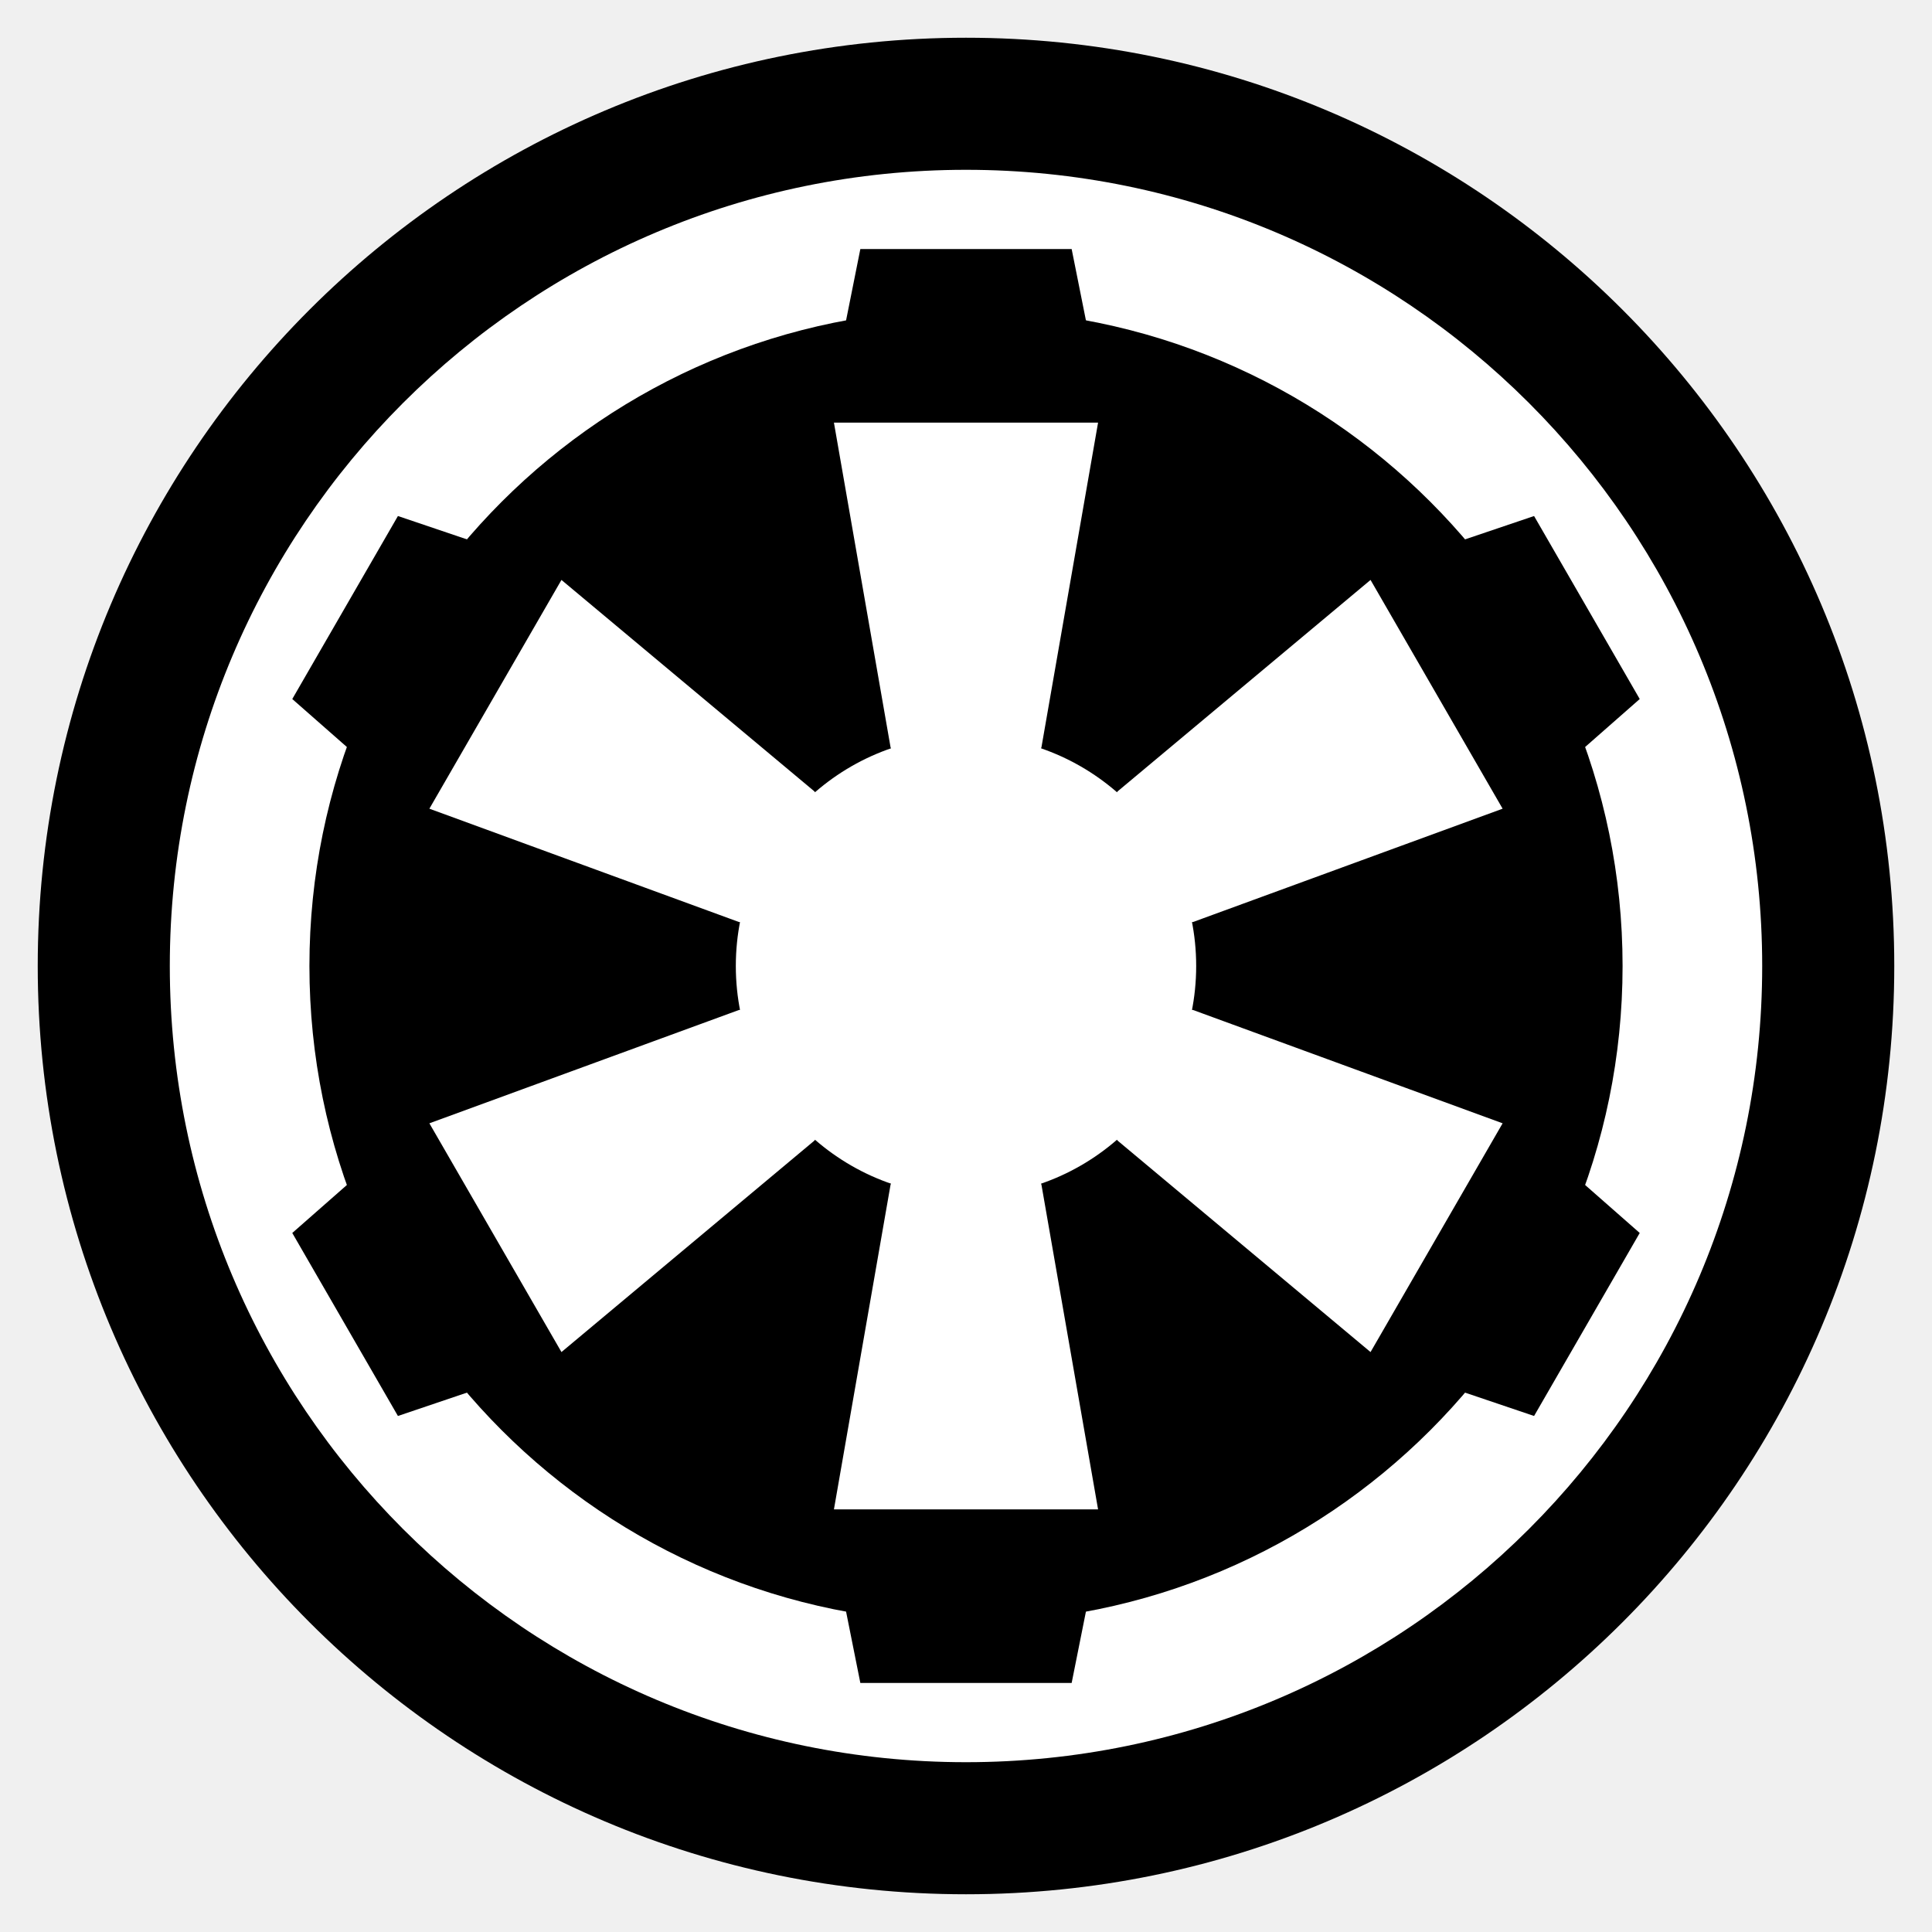
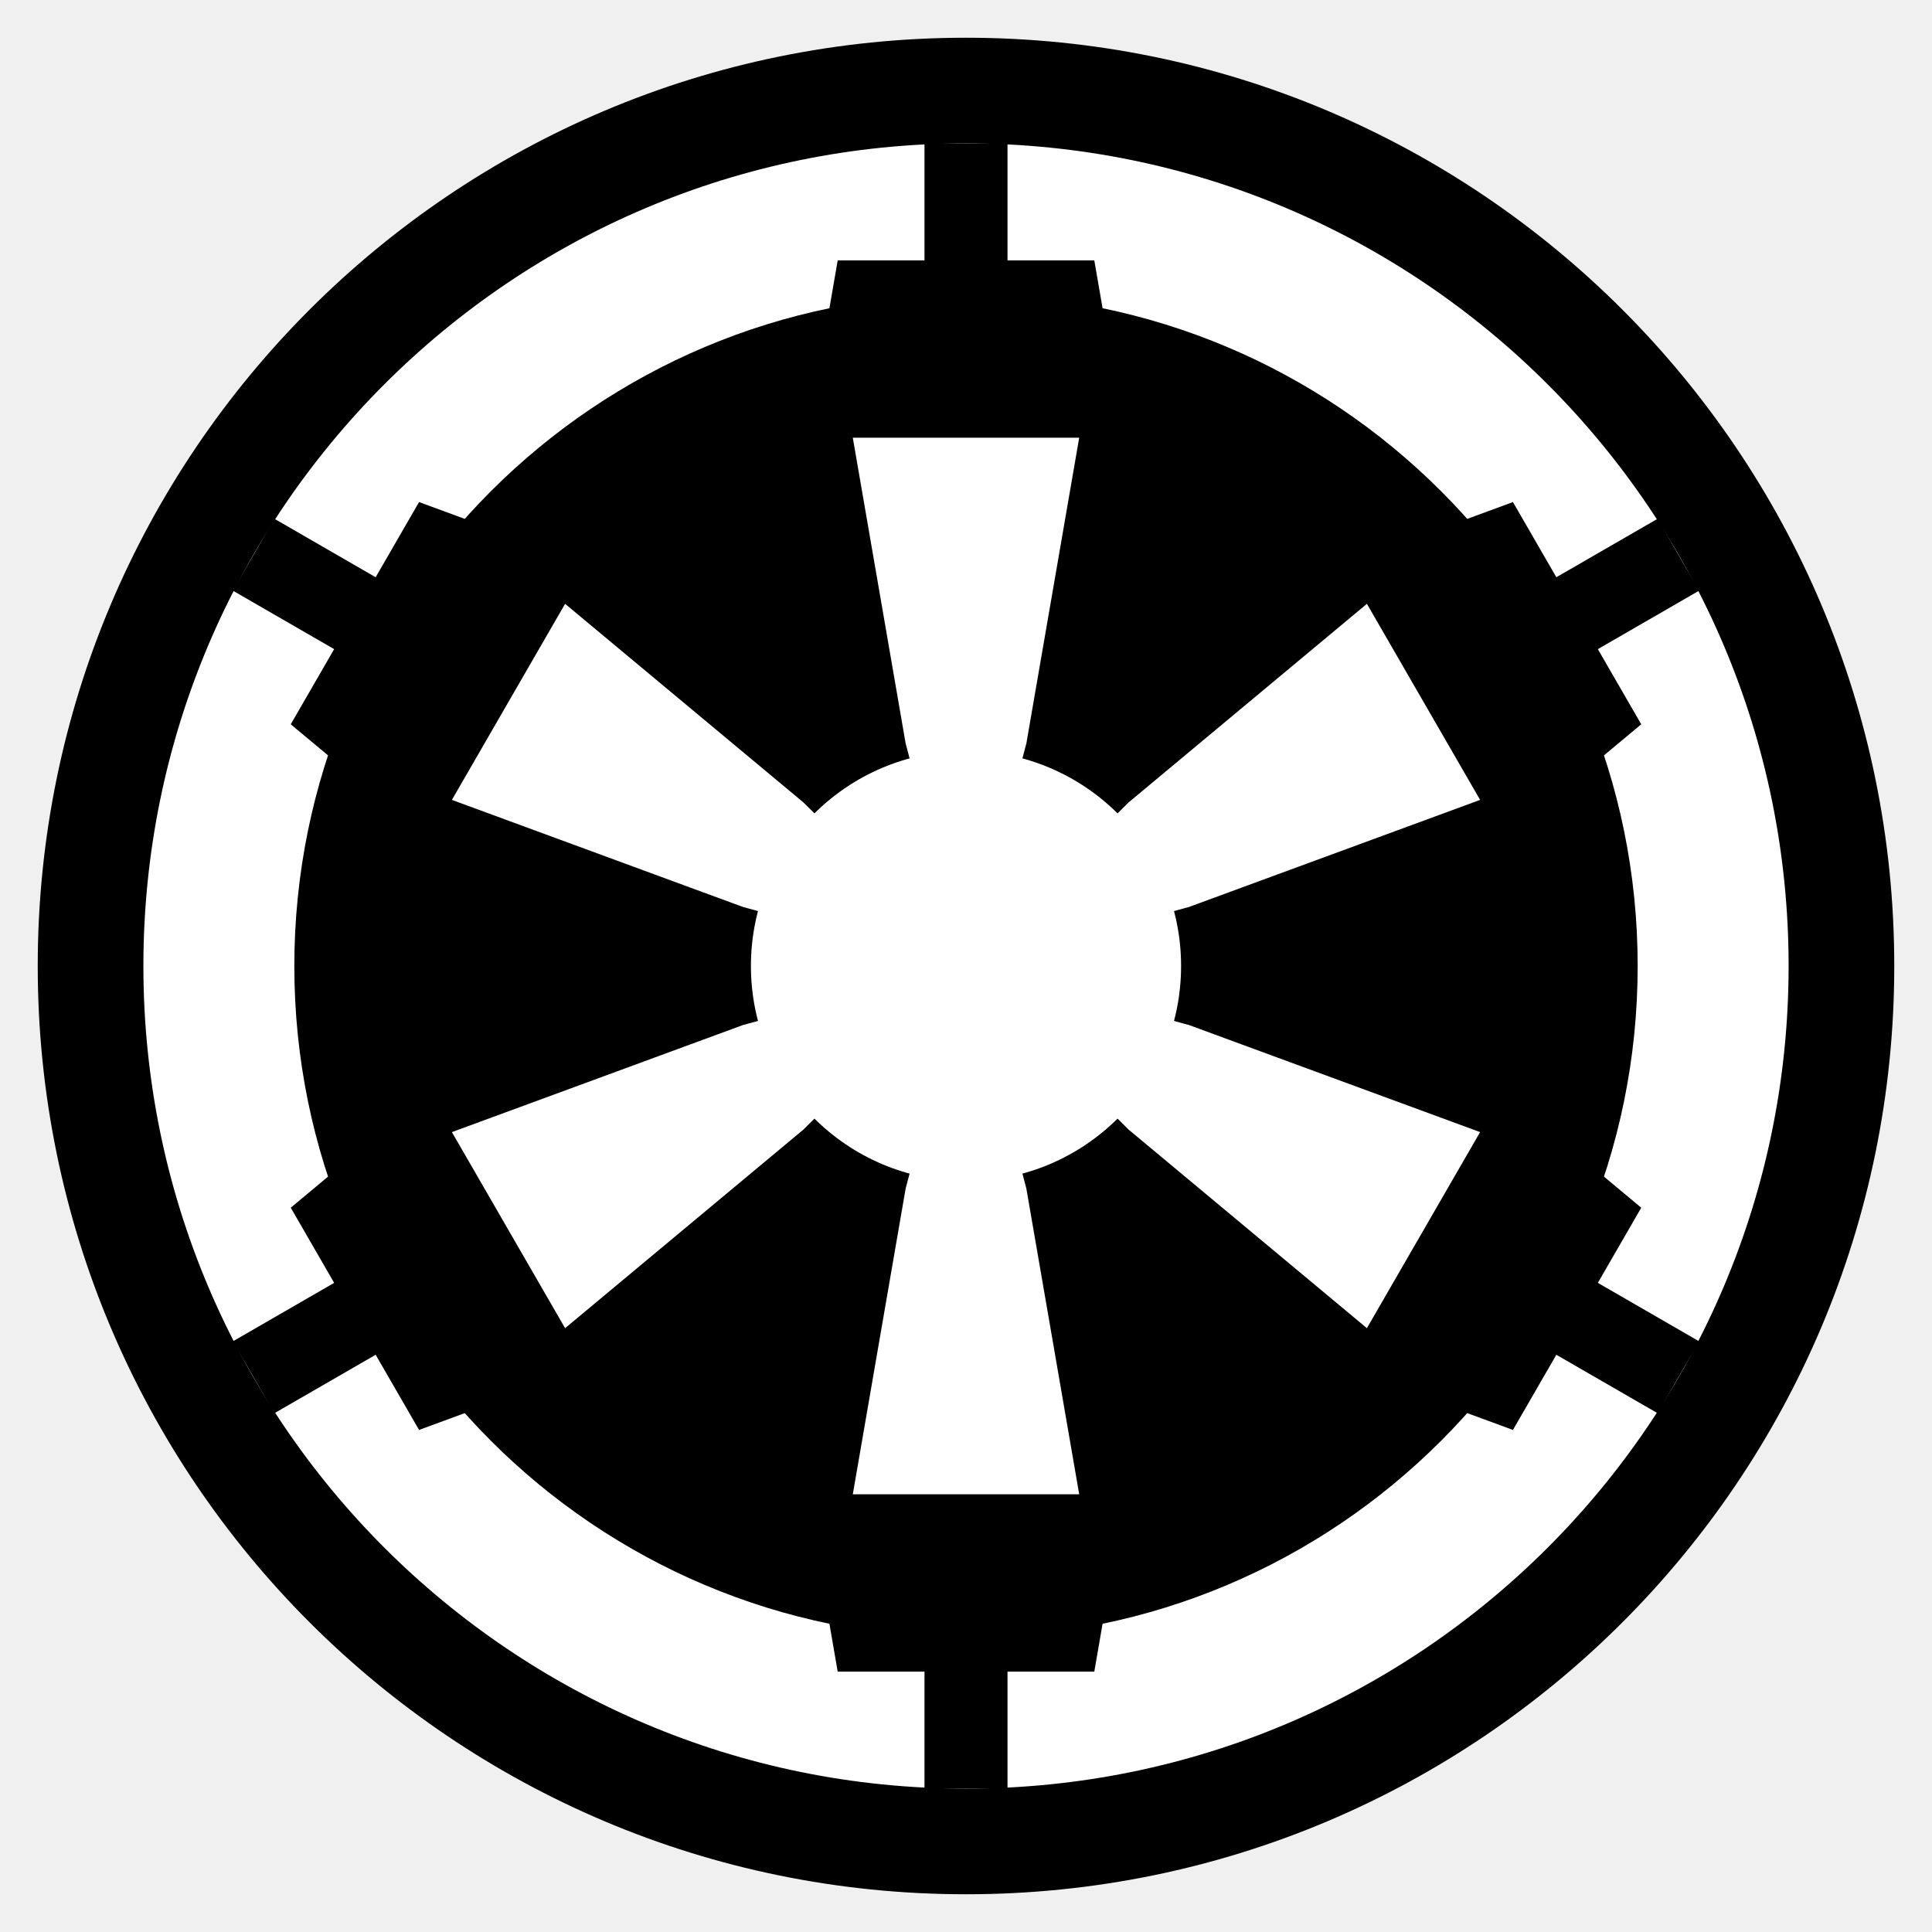
<svg xmlns="http://www.w3.org/2000/svg" viewBox="0 0 512 512">
  <circle cx="256" cy="256" r="246" fill="#000000" />
-   <circle cx="256" cy="256" r="211" fill="#ffffff" />
-   <circle cx="256" cy="256" r="174" fill="#000000" />
+   <circle cx="256" cy="256" r="218" fill="#ffffff" />
+   <circle cx="256" cy="256" r="178" fill="#000000" />
  <g fill="#000000">
-     <path d="M228 66H284L294 116H218Z" />
-     <path d="M228 66H284L294 116H218Z" transform="rotate(60 256 256)" />
-     <path d="M228 66H284L294 116H218Z" transform="rotate(120 256 256)" />
-     <path d="M228 66H284L294 116H218Z" transform="rotate(180 256 256)" />
-     <path d="M228 66H284L294 116H218Z" transform="rotate(240 256 256)" />
-     <path d="M228 66H284L294 116H218Z" transform="rotate(300 256 256)" />
+     <path d="M245 38H267V71H245Z" />
+     <path d="M245 38H267V71H245Z" transform="rotate(60 256 256)" />
+     <path d="M245 38H267V71H245Z" transform="rotate(120 256 256)" />
+     <path d="M245 38H267V71H245Z" transform="rotate(180 256 256)" />
+     <path d="M245 38H267V71H245Z" transform="rotate(240 256 256)" />
+     <path d="M245 38H267V71H245Z" transform="rotate(300 256 256)" />
+   </g>
+   <g fill="#000000">
+     <path d="M222 69H290L299 121H213Z" />
+     <path d="M222 69H290L299 121H213Z" transform="rotate(60 256 256)" />
+     <path d="M222 69H290L299 121H213Z" transform="rotate(120 256 256)" />
+     <path d="M222 69H290L299 121H213Z" transform="rotate(180 256 256)" />
+     <path d="M222 69H290L299 121H213Z" transform="rotate(240 256 256)" />
+     <path d="M222 69H290L299 121H213Z" transform="rotate(300 256 256)" />
  </g>
  <g fill="#ffffff">
-     <path d="M221 112H291L276 198L270 215Q256 204 242 215L236 198Z" />
-     <path d="M221 112H291L276 198L270 215Q256 204 242 215L236 198Z" transform="rotate(60 256 256)" />
-     <path d="M221 112H291L276 198L270 215Q256 204 242 215L236 198Z" transform="rotate(120 256 256)" />
-     <path d="M221 112H291L276 198L270 215Q256 204 242 215L236 198Z" transform="rotate(180 256 256)" />
-     <path d="M221 112H291L276 198L270 215Q256 204 242 215L236 198Z" transform="rotate(240 256 256)" />
-     <path d="M221 112H291L276 198L270 215Q256 204 242 215L236 198Z" transform="rotate(300 256 256)" />
-     <circle cx="256" cy="256" r="61" />
+     <path d="M226 116H286L272 197L267 216Q256 208 245 216L240 197Z" />
+     <path d="M226 116H286L272 197L267 216Q256 208 245 216L240 197Z" transform="rotate(60 256 256)" />
+     <path d="M226 116H286L272 197L267 216Q256 208 245 216L240 197Z" transform="rotate(120 256 256)" />
+     <path d="M226 116H286L272 197L267 216Q256 208 245 216L240 197Z" transform="rotate(180 256 256)" />
+     <path d="M226 116H286L272 197L267 216Q256 208 245 216L240 197Z" transform="rotate(240 256 256)" />
+     <path d="M226 116H286L272 197L267 216Q256 208 245 216L240 197Z" transform="rotate(300 256 256)" />
+     <circle cx="256" cy="256" r="57" />
  </g>
</svg>
